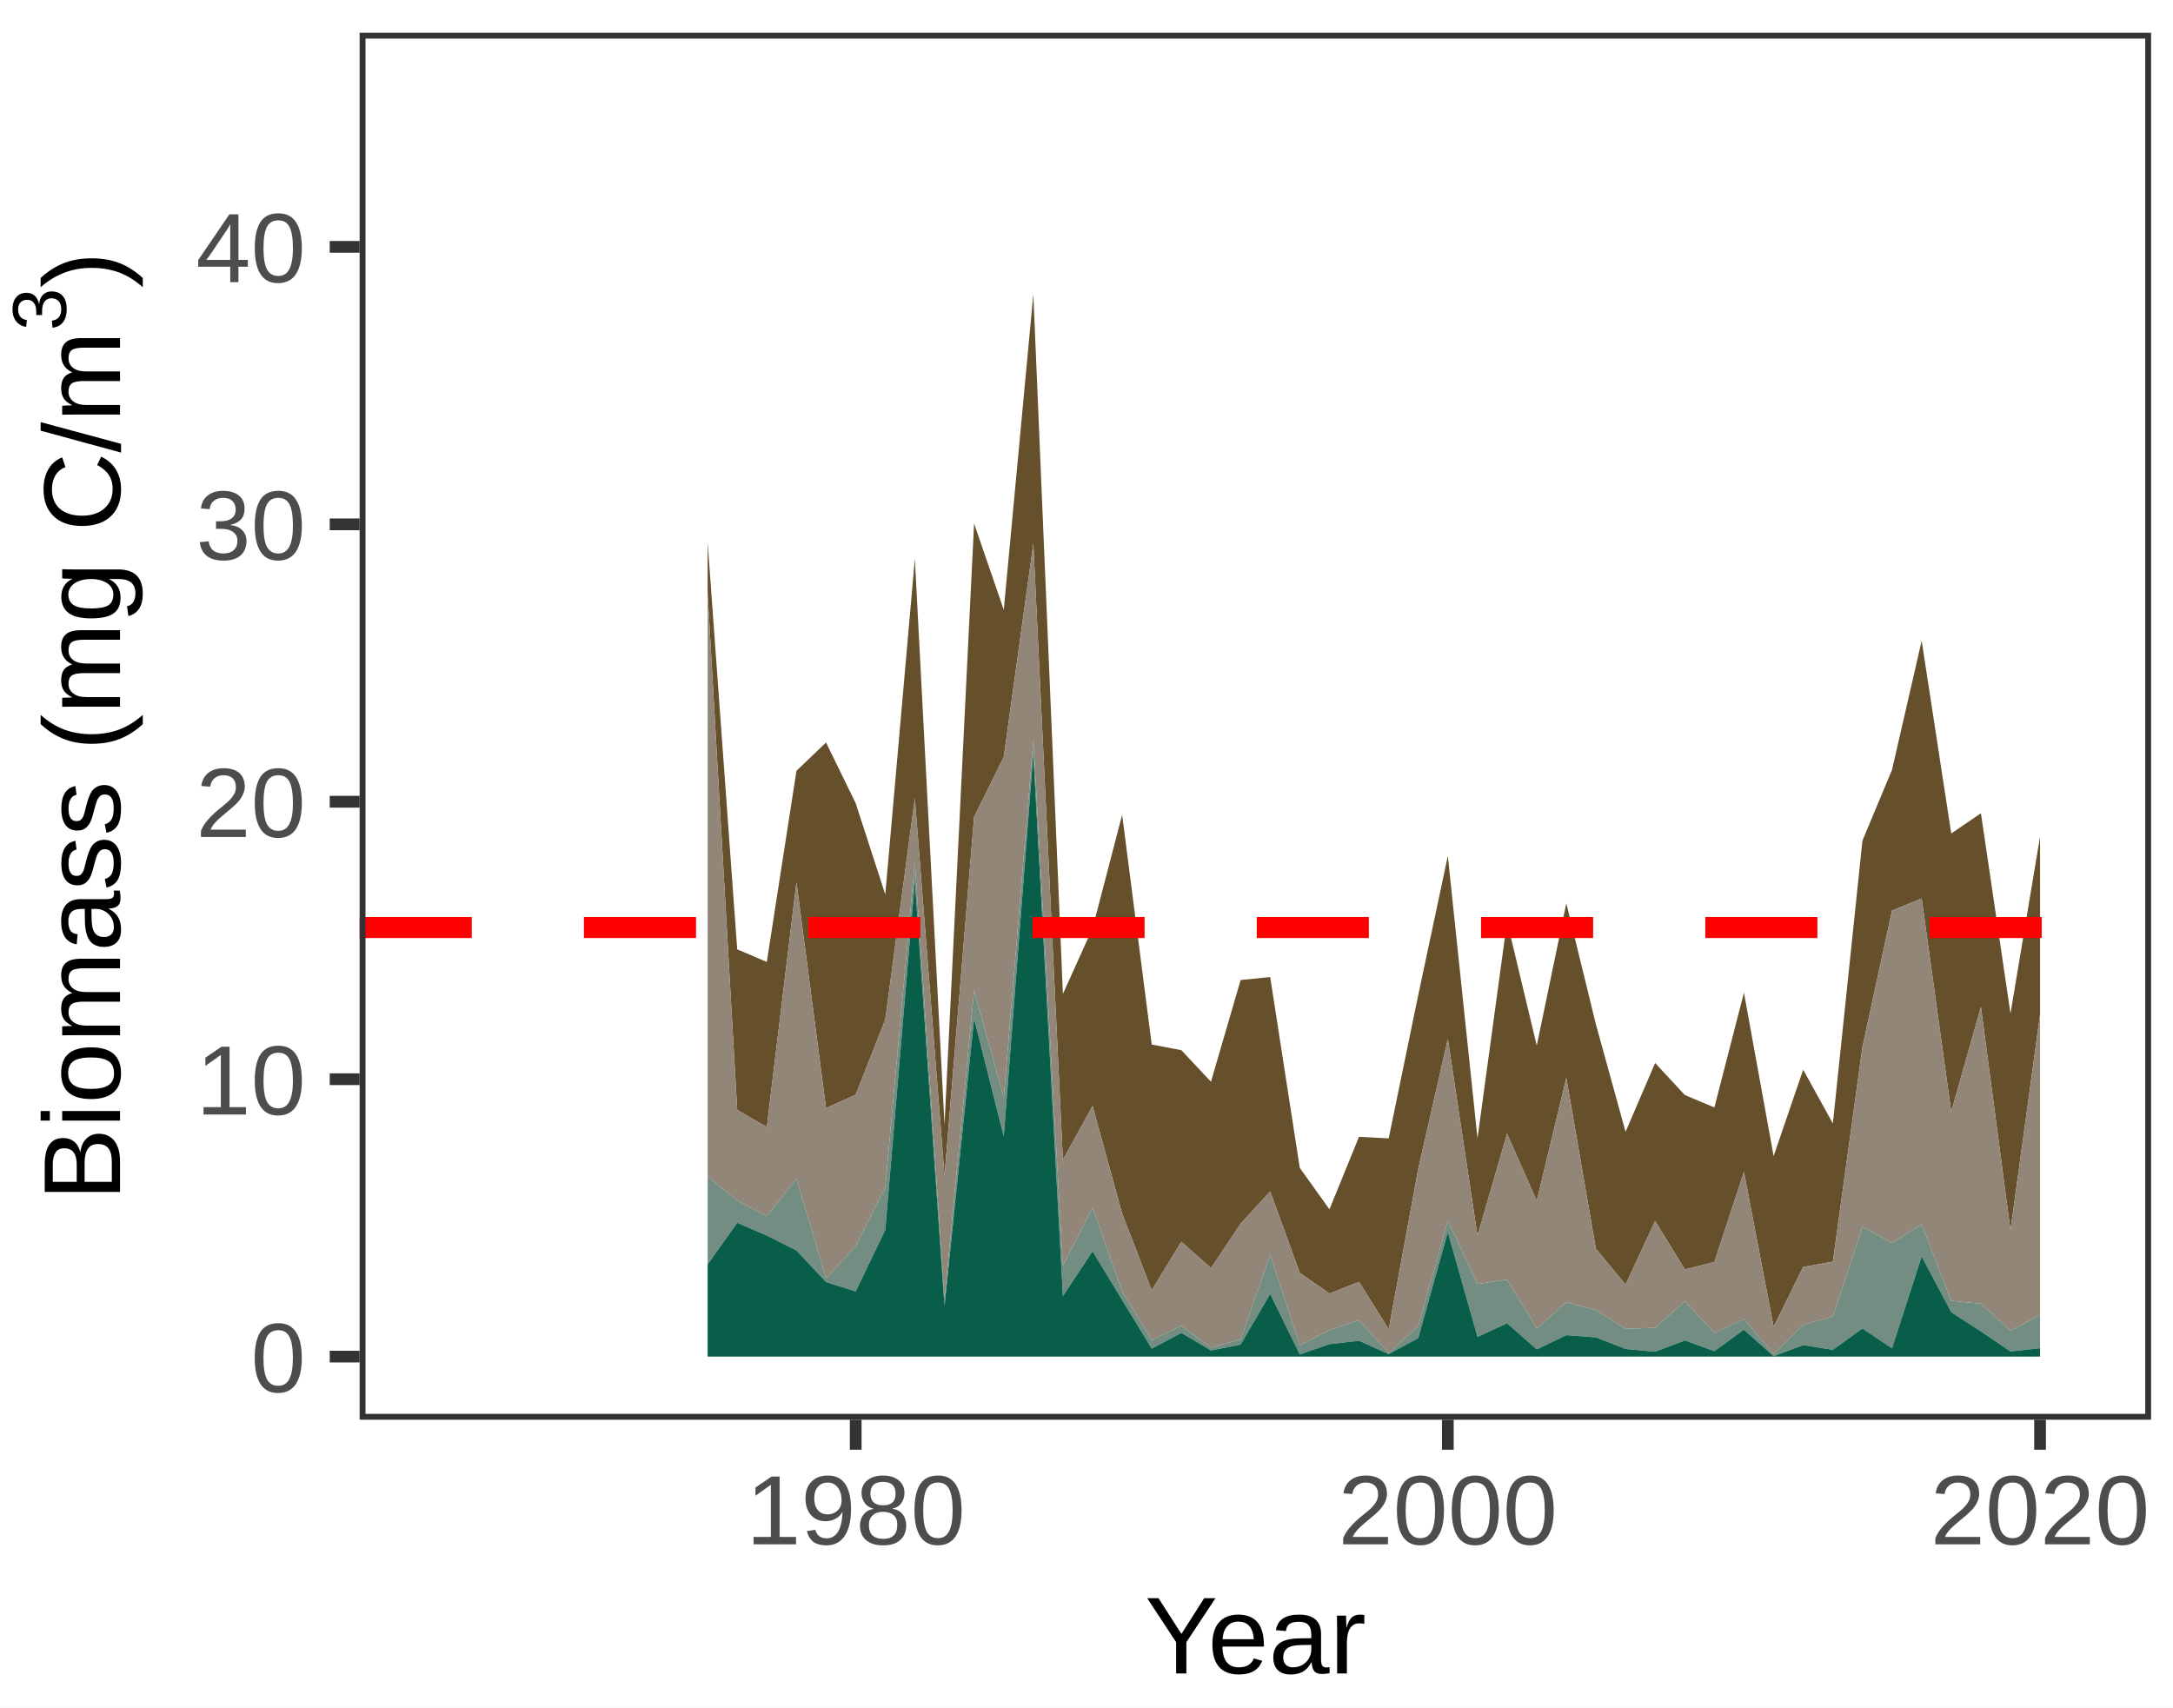
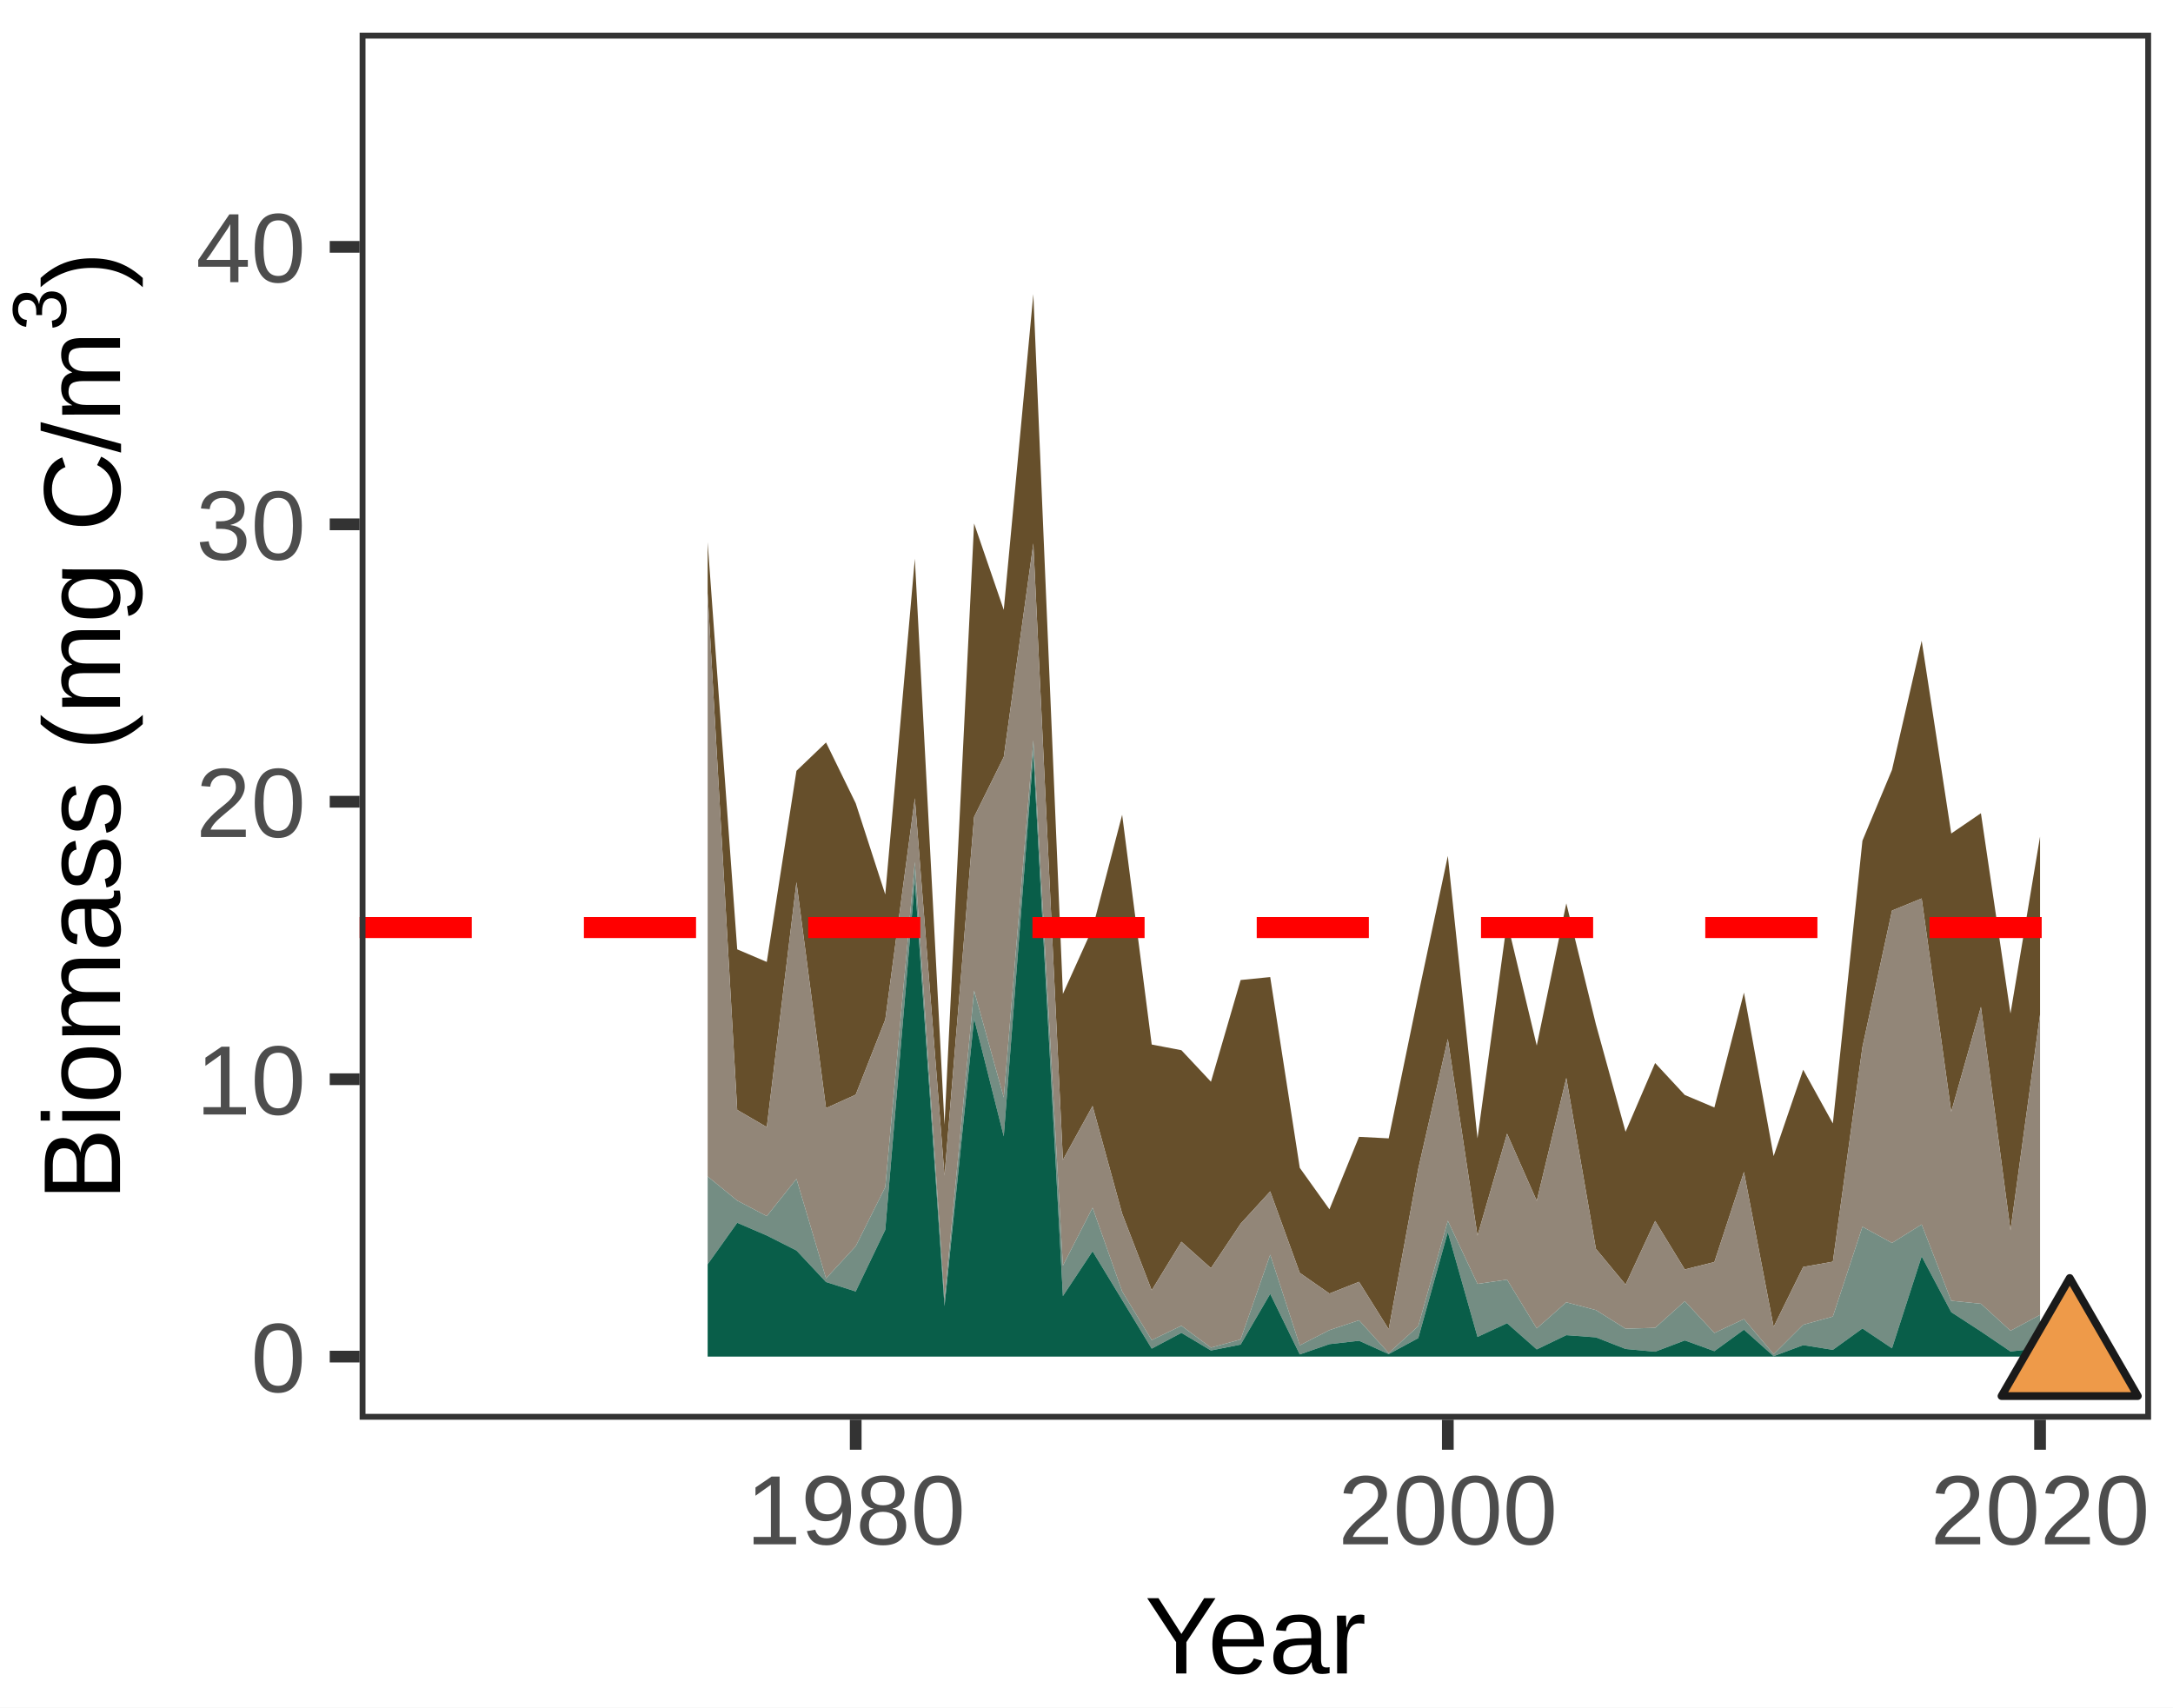
<svg xmlns="http://www.w3.org/2000/svg" class="svglite" width="198.43pt" height="155.91pt" viewBox="0 0 198.43 155.91">
  <defs>
    <style type="text/css">
    .svglite line, .svglite polyline, .svglite polygon, .svglite path, .svglite rect, .svglite circle {
      fill: none;
      stroke: #000000;
      stroke-linecap: round;
      stroke-linejoin: round;
      stroke-miterlimit: 10.00;
    }
  </style>
  </defs>
  <rect width="100%" height="100%" style="stroke: none; fill: #FFFFFF;" />
  <defs>
    <clipPath id="cpMC4wMHwxOTguNDN8MC4wMHwxNTUuOTE=">
      <rect x="0.00" y="0.00" width="198.43" height="155.91" />
    </clipPath>
  </defs>
  <g clip-path="url(#cpMC4wMHwxOTguNDN8MC4wMHwxNTUuOTE=)">
    <rect x="0.00" y="0.00" width="198.43" height="155.91" style="stroke-width: 1.07; stroke: #FFFFFF; fill: #FFFFFF;" />
  </g>
  <defs>
    <clipPath id="cpMzIuODR8MTk2LjQzfDIuOTl8MTI5LjY0">
      <rect x="32.84" y="2.99" width="163.59" height="126.65" />
    </clipPath>
  </defs>
  <g clip-path="url(#cpMzIuODR8MTk2LjQzfDIuOTl8MTI5LjY0)">
    <rect x="32.84" y="2.99" width="163.59" height="126.65" style="stroke-width: 1.07; stroke: none; fill: #FFFFFF;" />
    <polygon points="64.62,49.51 67.32,86.69 70.02,87.84 72.73,70.39 75.43,67.80 78.14,73.35 80.84,81.68 83.54,51.02 86.25,102.70 88.95,47.80 91.66,55.69 94.36,26.86 97.06,90.76 99.77,84.76 102.47,74.40 105.17,95.38 107.88,95.90 110.58,98.78 113.29,89.49 115.99,89.22 118.69,106.64 121.40,110.43 124.10,103.81 126.81,103.95 129.51,90.86 132.21,78.16 134.92,103.95 137.62,84.14 140.33,95.48 143.03,82.49 145.73,93.53 148.44,103.35 151.14,97.07 153.85,99.99 156.55,101.13 159.25,90.64 161.96,105.57 164.66,97.68 167.37,102.59 170.07,76.77 172.77,70.30 175.48,58.51 178.18,76.11 180.89,74.26 183.59,92.55 186.29,76.39 186.29,92.64 183.59,112.35 180.89,91.94 178.18,101.52 175.48,82.04 172.77,83.15 170.07,95.60 167.37,115.21 164.66,115.69 161.96,121.16 159.25,107.01 156.55,115.24 153.85,115.92 151.14,111.49 148.44,117.30 145.73,114.03 143.03,98.43 140.33,109.65 137.62,103.52 134.92,112.83 132.21,94.87 129.51,106.73 126.81,121.38 124.10,117.05 121.40,118.12 118.69,116.23 115.99,108.79 113.29,111.74 110.58,115.80 107.88,113.39 105.17,117.82 102.47,110.82 99.77,100.99 97.06,105.91 94.36,49.62 91.66,69.12 88.95,74.60 86.25,107.36 83.54,72.89 80.84,93.10 78.14,99.96 75.43,101.19 72.73,80.55 70.02,102.92 67.32,101.35 64.62,54.17 " style="stroke-width: 0.00; stroke: none; fill: #664F2B;" />
    <polyline points="64.62,49.51 67.32,86.69 70.02,87.84 72.73,70.39 75.43,67.80 78.14,73.35 80.84,81.68 83.54,51.02 86.25,102.70 88.95,47.80 91.66,55.69 94.36,26.86 97.06,90.76 99.77,84.76 102.47,74.40 105.17,95.38 107.88,95.90 110.58,98.78 113.29,89.49 115.99,89.22 118.69,106.64 121.40,110.43 124.10,103.81 126.81,103.95 129.51,90.86 132.21,78.16 134.92,103.95 137.62,84.14 140.33,95.48 143.03,82.49 145.73,93.53 148.44,103.35 151.14,97.07 153.85,99.99 156.55,101.13 159.25,90.64 161.96,105.57 164.66,97.68 167.37,102.59 170.07,76.77 172.77,70.30 175.48,58.51 178.18,76.11 180.89,74.26 183.59,92.55 186.29,76.39 " style="stroke-width: 1.07; stroke: none;" />
    <polygon points="64.62,54.17 67.32,101.35 70.02,102.92 72.73,80.55 75.43,101.19 78.14,99.96 80.84,93.10 83.54,72.89 86.25,107.36 88.95,74.60 91.66,69.12 94.36,49.62 97.06,105.91 99.77,100.99 102.47,110.82 105.17,117.82 107.88,113.39 110.58,115.80 113.29,111.74 115.99,108.79 118.69,116.23 121.40,118.12 124.10,117.05 126.81,121.38 129.51,106.73 132.21,94.87 134.92,112.83 137.62,103.52 140.33,109.65 143.03,98.43 145.73,114.03 148.44,117.30 151.14,111.49 153.85,115.92 156.55,115.24 159.25,107.01 161.96,121.16 164.66,115.69 167.37,115.21 170.07,95.60 172.77,83.15 175.48,82.04 178.18,101.52 180.89,91.94 183.59,112.35 186.29,92.64 186.29,120.07 183.59,121.52 180.89,119.05 178.18,118.78 175.48,111.81 172.77,113.50 170.07,112.02 167.37,120.22 164.66,120.97 161.96,123.66 159.25,120.45 156.55,121.72 153.85,118.82 151.14,121.25 148.44,121.33 145.73,119.63 143.03,118.92 140.33,121.30 137.62,116.85 134.92,117.24 132.21,111.47 129.51,121.10 126.81,123.55 124.10,120.56 121.40,121.46 118.69,122.85 115.99,114.57 113.29,122.31 110.58,123.06 107.88,121.06 105.17,122.37 102.47,117.92 99.77,110.28 97.06,115.57 94.36,67.60 91.66,100.22 88.95,90.45 86.25,118.61 83.54,78.72 80.84,108.40 78.14,113.80 75.43,116.74 72.73,107.65 70.02,111.05 67.32,109.63 64.62,107.43 " style="stroke-width: 0.00; stroke: none; fill: #928678;" />
    <polyline points="64.62,54.17 67.32,101.35 70.02,102.92 72.73,80.55 75.43,101.19 78.14,99.96 80.84,93.10 83.54,72.89 86.25,107.36 88.95,74.60 91.66,69.12 94.36,49.62 97.06,105.91 99.77,100.99 102.47,110.82 105.17,117.82 107.88,113.39 110.58,115.80 113.29,111.74 115.99,108.79 118.69,116.23 121.40,118.12 124.10,117.05 126.81,121.38 129.51,106.73 132.21,94.87 134.92,112.83 137.62,103.52 140.33,109.65 143.03,98.43 145.73,114.03 148.44,117.30 151.14,111.49 153.85,115.92 156.55,115.24 159.25,107.01 161.96,121.16 164.66,115.69 167.37,115.21 170.07,95.60 172.77,83.15 175.48,82.04 178.18,101.52 180.89,91.94 183.59,112.35 186.29,92.64 " style="stroke-width: 1.07; stroke: none;" />
    <polygon points="64.62,107.43 67.32,109.63 70.02,111.05 72.73,107.65 75.43,116.74 78.14,113.80 80.84,108.40 83.54,78.72 86.25,118.61 88.95,90.45 91.66,100.22 94.36,67.60 97.06,115.57 99.77,110.28 102.47,117.92 105.17,122.37 107.88,121.06 110.58,123.06 113.29,122.31 115.99,114.57 118.69,122.85 121.40,121.46 124.10,120.56 126.81,123.55 129.51,121.10 132.21,111.47 134.92,117.24 137.62,116.85 140.33,121.30 143.03,118.92 145.73,119.63 148.44,121.33 151.14,121.25 153.85,118.82 156.55,121.72 159.25,120.45 161.96,123.66 164.66,120.97 167.37,120.22 170.07,112.02 172.77,113.50 175.48,111.81 178.18,118.78 180.89,119.05 183.59,121.52 186.29,120.07 186.29,123.11 183.59,123.41 180.89,121.58 178.18,119.82 175.48,114.73 172.77,123.12 170.07,121.31 167.37,123.26 164.66,122.83 161.96,123.84 159.25,121.42 156.55,123.38 153.85,122.40 151.14,123.43 148.44,123.18 145.73,122.12 143.03,121.92 140.33,123.22 137.62,120.83 134.92,122.08 132.21,112.51 129.51,122.19 126.81,123.65 124.10,122.43 121.40,122.74 118.69,123.68 115.99,118.15 113.29,122.78 110.58,123.32 107.88,121.71 105.17,123.15 102.47,118.71 99.77,114.26 97.06,118.35 94.36,68.83 91.66,103.77 88.95,93.01 86.25,119.27 83.54,80.46 80.84,112.30 78.14,117.93 75.43,117.07 72.73,114.19 70.02,112.82 67.32,111.66 64.62,115.45 " style="stroke-width: 0.00; stroke: none; fill: #748D83;" />
    <polyline points="64.62,107.43 67.32,109.63 70.02,111.05 72.73,107.65 75.43,116.74 78.14,113.80 80.84,108.40 83.54,78.72 86.25,118.61 88.95,90.45 91.66,100.22 94.36,67.60 97.06,115.57 99.77,110.28 102.47,117.92 105.17,122.37 107.88,121.06 110.58,123.06 113.29,122.31 115.99,114.57 118.69,122.85 121.40,121.46 124.10,120.56 126.81,123.55 129.51,121.10 132.21,111.47 134.92,117.24 137.62,116.85 140.33,121.30 143.03,118.92 145.73,119.63 148.44,121.33 151.14,121.25 153.85,118.82 156.55,121.72 159.25,120.45 161.96,123.66 164.66,120.97 167.37,120.22 170.07,112.02 172.77,113.50 175.48,111.81 178.18,118.78 180.89,119.05 183.59,121.52 186.29,120.07 " style="stroke-width: 1.07; stroke: none;" />
    <polygon points="64.62,115.45 67.32,111.66 70.02,112.82 72.73,114.19 75.43,117.07 78.14,117.93 80.84,112.30 83.54,80.46 86.25,119.27 88.95,93.01 91.66,103.77 94.36,68.83 97.06,118.35 99.77,114.26 102.47,118.71 105.17,123.15 107.88,121.71 110.58,123.32 113.29,122.78 115.99,118.15 118.69,123.68 121.40,122.74 124.10,122.43 126.81,123.65 129.51,122.19 132.21,112.51 134.92,122.08 137.62,120.83 140.33,123.22 143.03,121.92 145.73,122.12 148.44,123.18 151.14,123.43 153.85,122.40 156.55,123.38 159.25,121.42 161.96,123.84 164.66,122.83 167.37,123.26 170.07,121.31 172.77,123.12 175.48,114.73 178.18,119.82 180.89,121.58 183.59,123.41 186.29,123.11 186.29,123.88 183.59,123.88 180.89,123.88 178.18,123.88 175.48,123.88 172.77,123.88 170.07,123.88 167.37,123.88 164.66,123.88 161.96,123.88 159.25,123.88 156.55,123.88 153.85,123.88 151.14,123.88 148.44,123.88 145.73,123.88 143.03,123.88 140.33,123.88 137.62,123.88 134.92,123.88 132.21,123.88 129.51,123.88 126.81,123.88 124.10,123.88 121.40,123.88 118.69,123.88 115.99,123.88 113.29,123.88 110.58,123.88 107.88,123.88 105.17,123.88 102.47,123.88 99.77,123.88 97.06,123.88 94.36,123.88 91.66,123.88 88.95,123.88 86.25,123.88 83.54,123.88 80.84,123.88 78.14,123.88 75.43,123.88 72.73,123.88 70.02,123.88 67.32,123.88 64.62,123.88 " style="stroke-width: 0.00; stroke: none; fill: #095E49;" />
    <polyline points="64.62,115.45 67.32,111.66 70.02,112.82 72.73,114.19 75.43,117.07 78.14,117.93 80.84,112.30 83.54,80.46 86.25,119.27 88.95,93.01 91.66,103.77 94.36,68.83 97.06,118.35 99.77,114.26 102.47,118.71 105.17,123.15 107.88,121.71 110.58,123.32 113.29,122.78 115.99,118.15 118.69,123.68 121.40,122.74 124.10,122.43 126.81,123.65 129.51,122.19 132.21,112.51 134.92,122.08 137.62,120.83 140.33,123.22 143.03,121.92 145.73,122.12 148.44,123.18 151.14,123.43 153.85,122.40 156.55,123.38 159.25,121.42 161.96,123.84 164.66,122.83 167.37,123.26 170.07,121.31 172.77,123.12 175.48,114.73 178.18,119.82 180.89,121.58 183.59,123.41 186.29,123.11 " style="stroke-width: 1.07; stroke: none;" />
+     <polygon points="189.00,116.70 195.22,127.48 182.77,127.48 " style="stroke-width: 0.71; stroke: #1A1A1A; fill: #EE9A49;" />
    <line x1="32.84" y1="84.70" x2="196.43" y2="84.70" style="stroke-width: 1.92; stroke: #FF0000; stroke-dasharray: 10.24,10.24; stroke-linecap: butt;" />
    <rect x="32.84" y="2.99" width="163.59" height="126.65" style="stroke-width: 1.07; stroke: #333333;" />
  </g>
  <g clip-path="url(#cpMC4wMHwxOTguNDN8MC4wMHwxNTUuOTE=)">
    <text x="27.91" y="127.11" text-anchor="end" style="font-size: 9.00px; fill: #4D4D4D; font-family: Arial;" textLength="5.00px" lengthAdjust="spacingAndGlyphs">0</text>
    <text x="27.91" y="101.77" text-anchor="end" style="font-size: 9.00px; fill: #4D4D4D; font-family: Arial;" textLength="10.01px" lengthAdjust="spacingAndGlyphs">10</text>
    <text x="27.91" y="76.43" text-anchor="end" style="font-size: 9.00px; fill: #4D4D4D; font-family: Arial;" textLength="10.01px" lengthAdjust="spacingAndGlyphs">20</text>
    <text x="27.91" y="51.10" text-anchor="end" style="font-size: 9.00px; fill: #4D4D4D; font-family: Arial;" textLength="10.01px" lengthAdjust="spacingAndGlyphs">30</text>
    <text x="27.91" y="25.76" text-anchor="end" style="font-size: 9.00px; fill: #4D4D4D; font-family: Arial;" textLength="10.01px" lengthAdjust="spacingAndGlyphs">40</text>
    <polyline points="30.11,123.88 32.84,123.88 " style="stroke-width: 1.07; stroke: #333333; stroke-linecap: butt;" />
    <polyline points="30.11,98.55 32.84,98.55 " style="stroke-width: 1.07; stroke: #333333; stroke-linecap: butt;" />
    <polyline points="30.11,73.21 32.84,73.21 " style="stroke-width: 1.07; stroke: #333333; stroke-linecap: butt;" />
    <polyline points="30.11,47.88 32.84,47.88 " style="stroke-width: 1.07; stroke: #333333; stroke-linecap: butt;" />
    <polyline points="30.11,22.54 32.84,22.54 " style="stroke-width: 1.07; stroke: #333333; stroke-linecap: butt;" />
    <polyline points="78.14,132.38 78.14,129.64 " style="stroke-width: 1.07; stroke: #333333; stroke-linecap: butt;" />
    <polyline points="132.21,132.38 132.21,129.64 " style="stroke-width: 1.07; stroke: #333333; stroke-linecap: butt;" />
    <polyline points="186.29,132.38 186.29,129.64 " style="stroke-width: 1.07; stroke: #333333; stroke-linecap: butt;" />
    <text x="78.14" y="141.02" text-anchor="middle" style="font-size: 9.00px; fill: #4D4D4D; font-family: Arial;" textLength="20.02px" lengthAdjust="spacingAndGlyphs">1980</text>
    <text x="132.21" y="141.02" text-anchor="middle" style="font-size: 9.00px; fill: #4D4D4D; font-family: Arial;" textLength="20.02px" lengthAdjust="spacingAndGlyphs">2000</text>
    <text x="186.29" y="141.02" text-anchor="middle" style="font-size: 9.00px; fill: #4D4D4D; font-family: Arial;" textLength="20.02px" lengthAdjust="spacingAndGlyphs">2020</text>
    <text x="114.64" y="152.81" text-anchor="middle" style="font-size: 10.00px; font-family: Arial;" textLength="20.22px" lengthAdjust="spacingAndGlyphs">Year</text>
    <text transform="translate(10.96,109.67) rotate(-90)" style="font-size: 10.00px; font-family: Arial;" textLength="79.48px" lengthAdjust="spacingAndGlyphs">Biomass (mg C/m</text>
    <text transform="translate(6.03,30.19) rotate(-90)" style="font-size: 7.00px; font-family: Arial;" textLength="3.90px" lengthAdjust="spacingAndGlyphs">3</text>
    <text transform="translate(10.96,26.29) rotate(-90)" style="font-size: 10.00px; font-family: Arial;" textLength="3.33px" lengthAdjust="spacingAndGlyphs">)</text>
  </g>
</svg>
